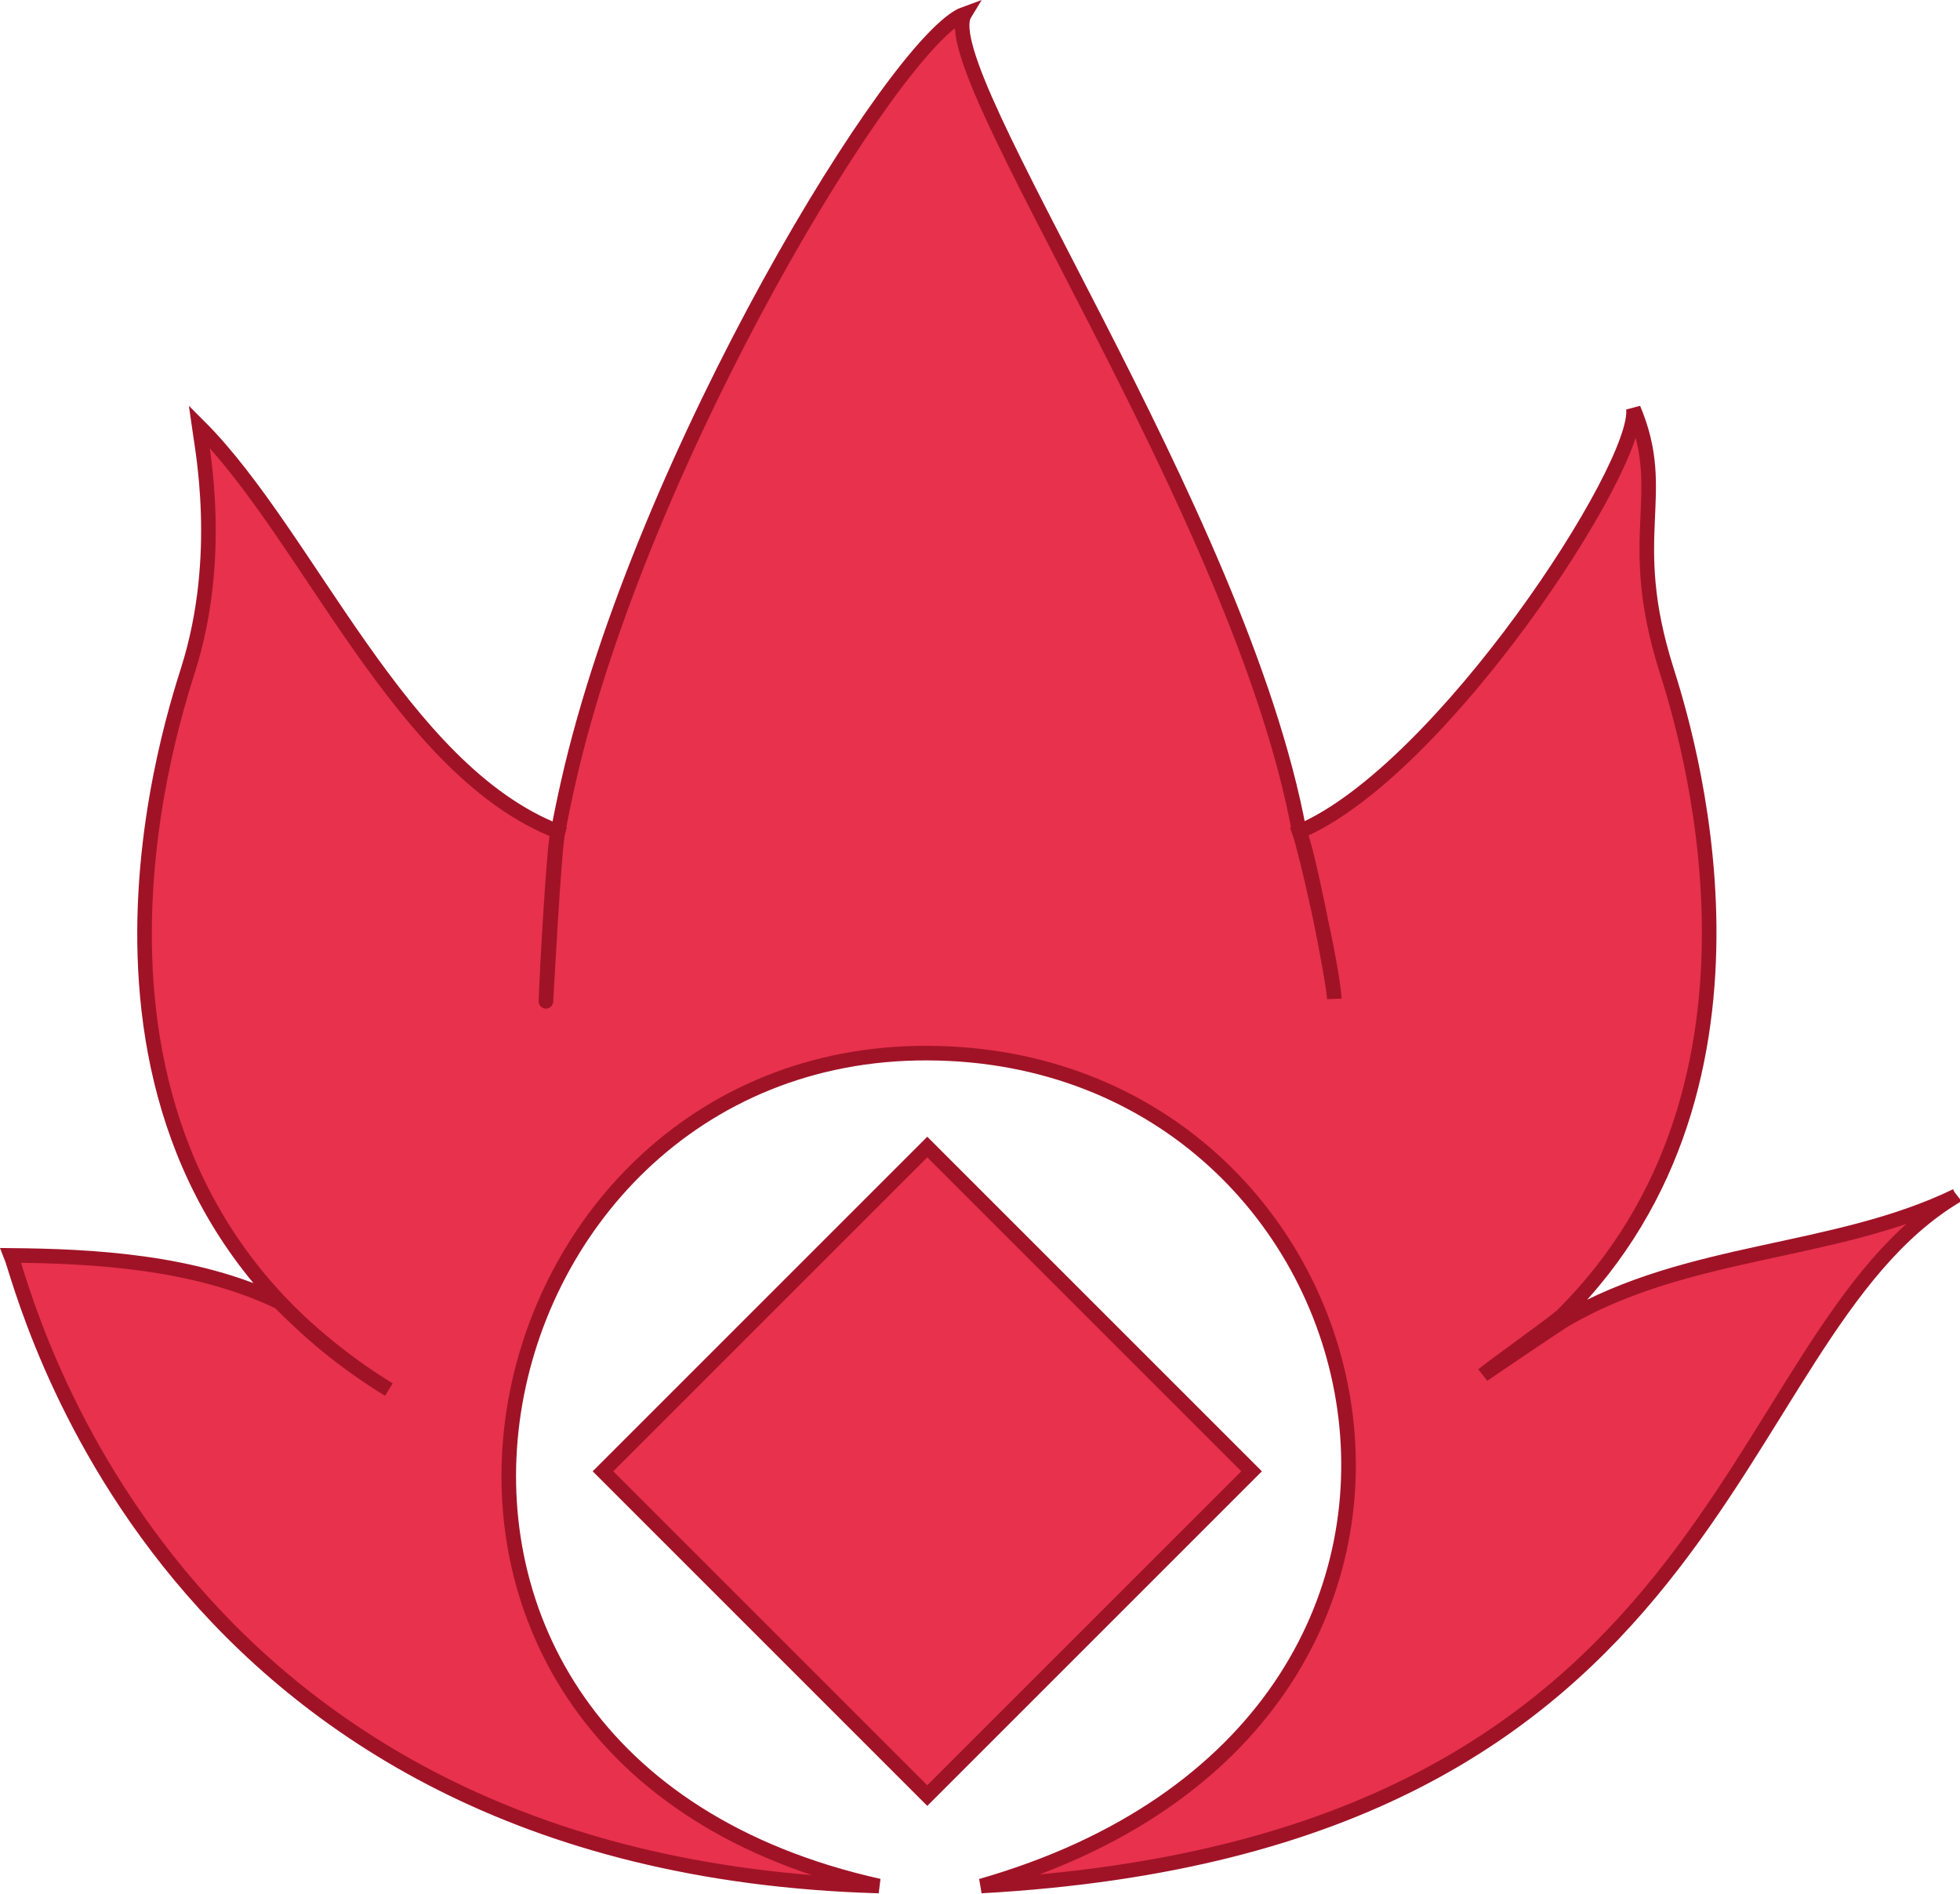
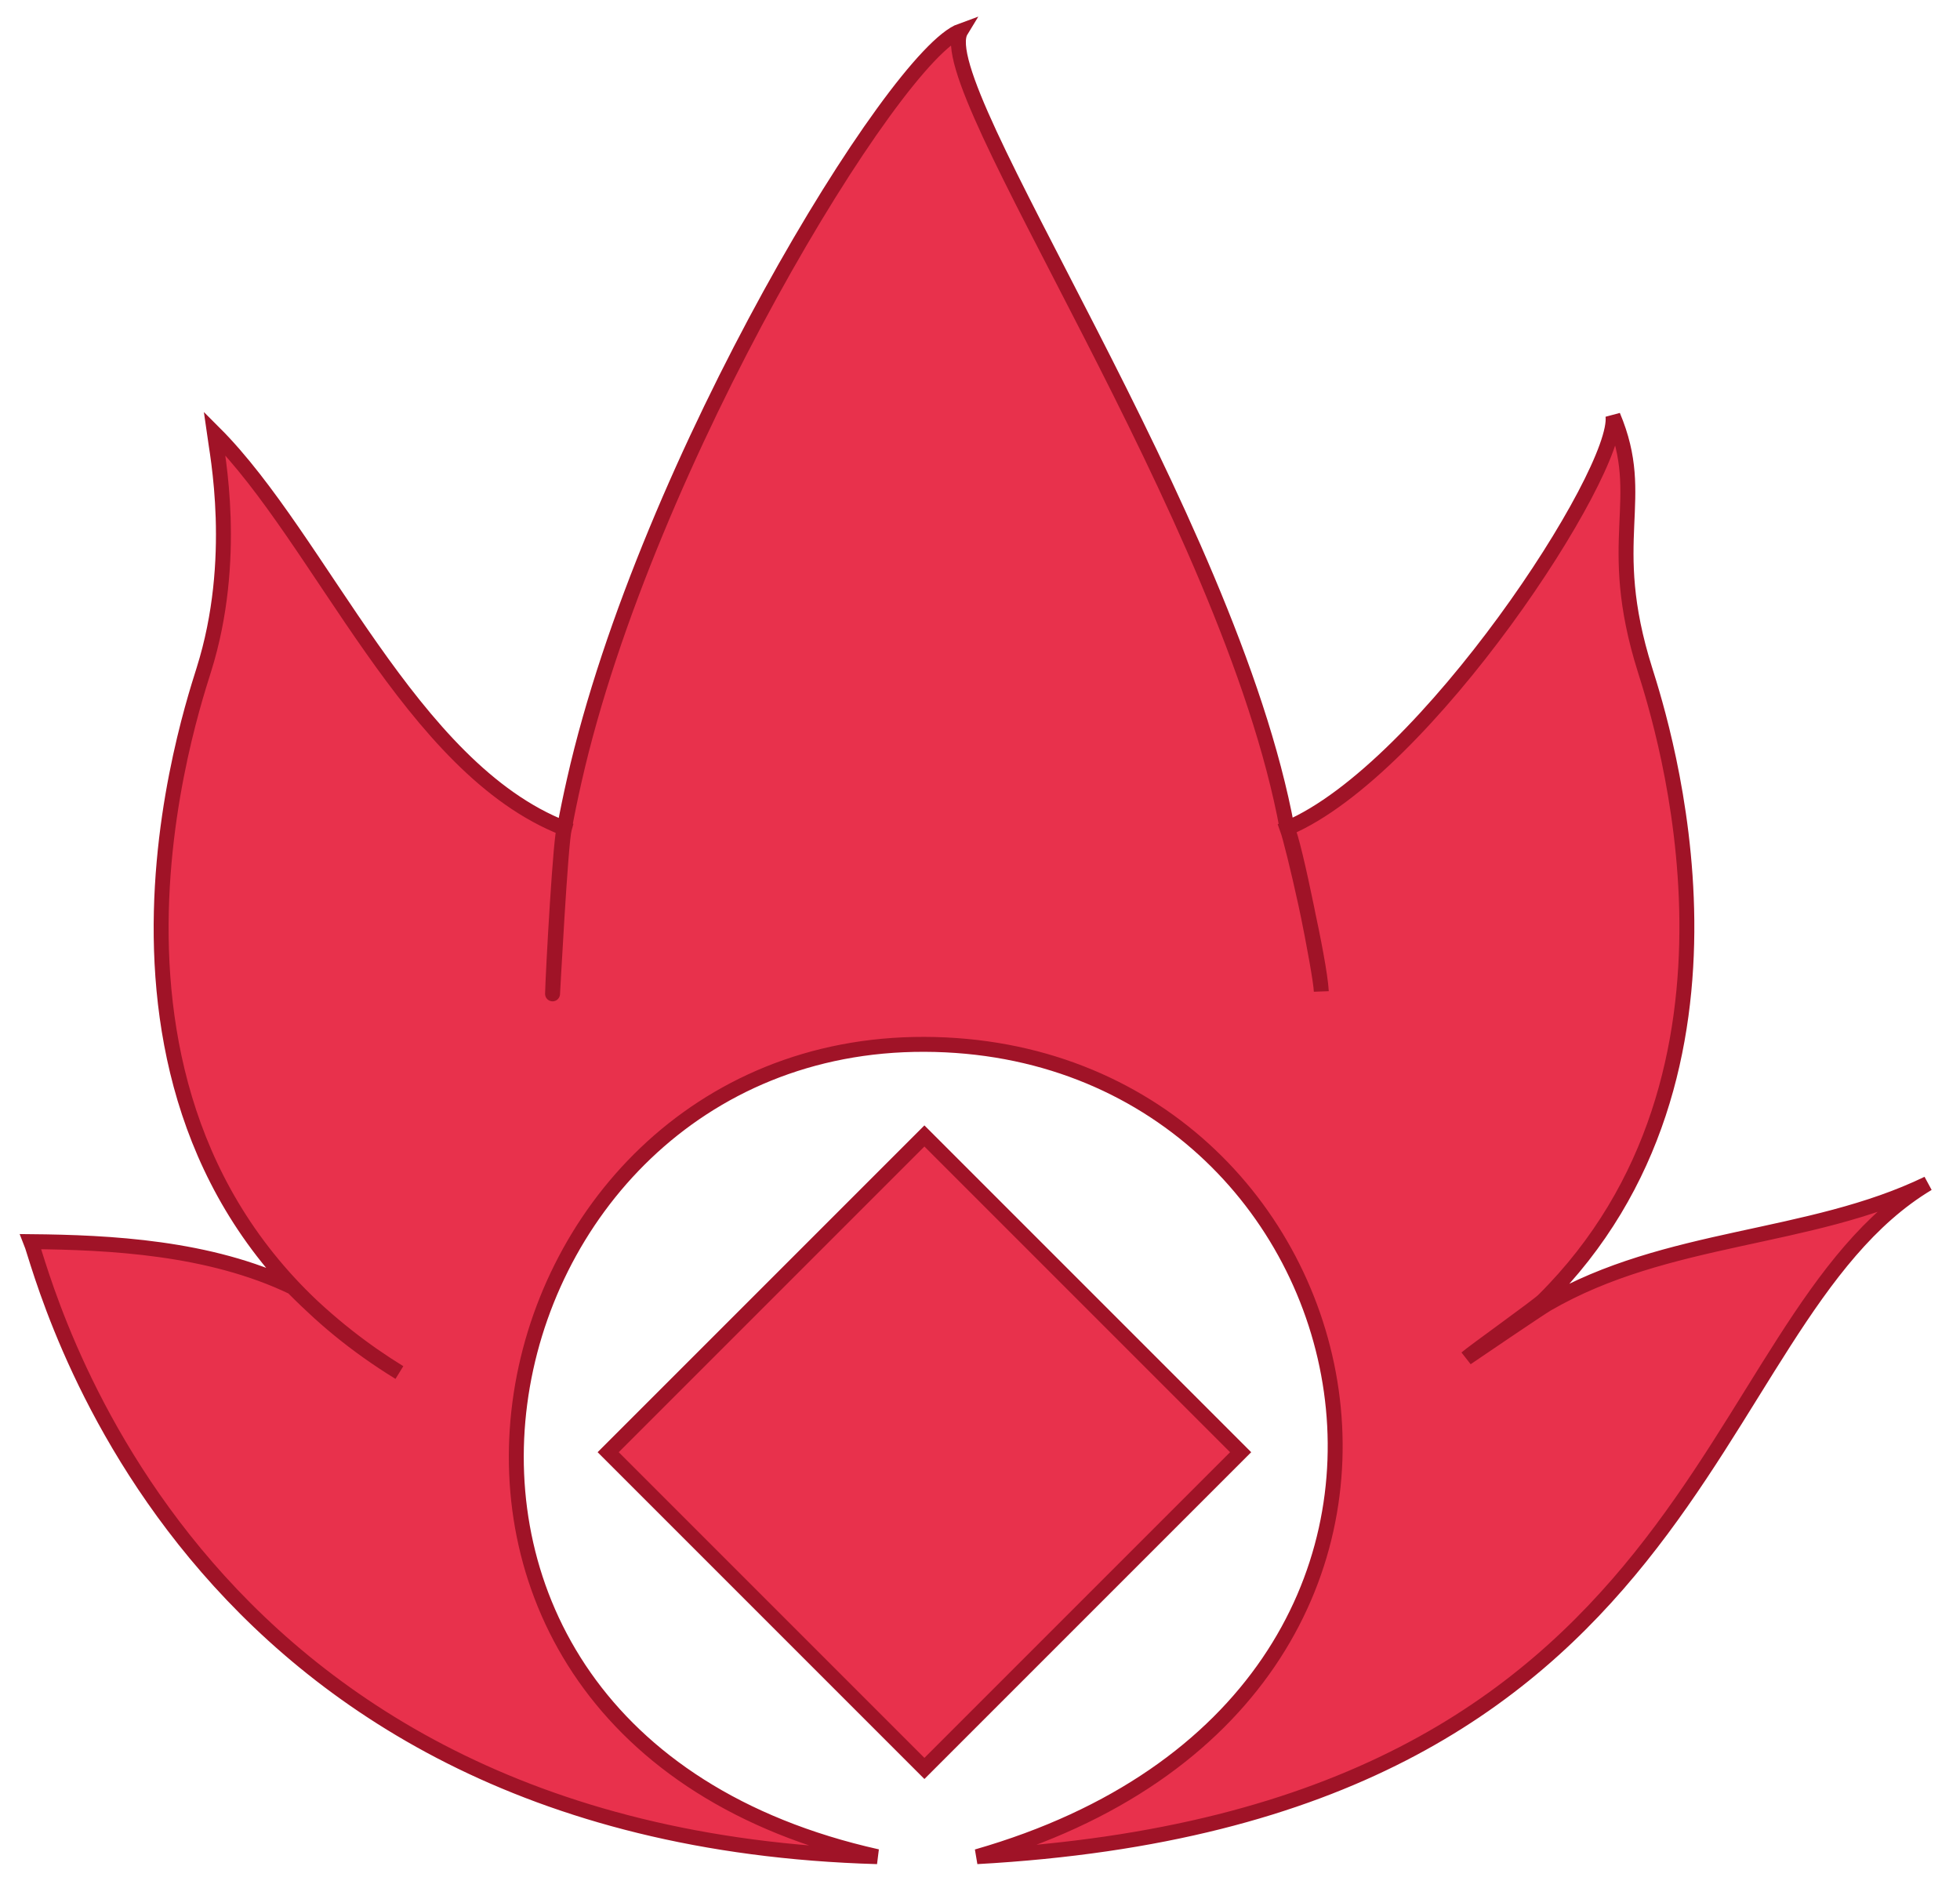
- <svg xmlns="http://www.w3.org/2000/svg" width="512" height="494.613" viewBox="0 0 512 494.613" version="1.1" id="svg1" xml:space="preserve">
-   <defs id="defs1">
-     <linearGradient id="swatch74">
-       <stop style="stop-color:#a19cad;stop-opacity:1;" offset="0" id="stop74" />
-     </linearGradient>
-     <linearGradient id="swatch73">
-       <stop style="stop-color:#6d687a;stop-opacity:1;" offset="0" id="stop73" />
-     </linearGradient>
-   </defs>
-   <g id="layer27" transform="translate(0,-8.654859)">
-     <path id="rect112" style="fill:#e8314c;stroke:#a01327;stroke-width:3.81" d="m 242.228,308.311 84.713,84.713 -84.713,84.713 -84.713,-84.713 z m 268.792,12.742 C 448.644,358.464 452.92,490.466 256.304,501.364 405.851,458.466 364.577,284.137 242.228,283.773 119.878,283.408 79.771,467.88 229.593,501.364 41.437,496.03 6.3,345.176 2.837,336.619 c 21.074,0.199 47.921,1.511 70.176,12.22 9.815,9.94 19.286,17.13 28.572,22.844 -94.455,-58.097 -57.65,-171.542 -52.398,-188.222 9.312,-29.574 3.572,-58.049 2.822,-63.438 28.593,28.578 52.576,89.862 93.77,105.889 -1.024,3.566 -3.184,45.003 -3.171,44.404 0.127,-5.8 2.252,-44.019 3.171,-44.404 0.748,-4.066 1.632,-8.342 2.658,-12.877 19.377,-85.621 85.999,-194.453 103.574,-200.764 -8.89,14.588 71.979,129.848 87.385,213.641 1.867,3.04 9.06,39.204 9.152,43.66 -0.457,-8.422 -7.542,-39.271 -9.152,-43.66 37.189,-15.709 89.157,-95.546 87.285,-110.501 9.498,22.538 -2.493,32.861 8.587,68.05 4.699,14.922 34.248,107.848 -27.208,168.865 -1.664,1.651 -18.833,13.878 -20.632,15.481 2.03,-1.388 19.529,-13.279 21.613,-14.486 32.125,-18.605 70.214,-16.901 101.978,-32.267 z" />
+ <svg xmlns="http://www.w3.org/2000/svg" width="100%" height="100%" viewBox="0 0 1058 1019" version="1.1" xml:space="preserve" style="fill-rule:evenodd;clip-rule:evenodd;">
+   <g transform="matrix(1,0,0,1,-12.7394,-31.30053)">
+     <g id="catalyst" transform="matrix(2.015022,0,0,2.015022,23.63876,23.18865)">
+       <path d="M242.228,308.311L326.94,393.023L242.228,477.736L157.515,393.023L242.228,308.311ZM511.02,321.053C448.644,358.464 452.92,490.466 256.304,501.364C405.851,458.466 364.577,284.137 242.228,283.773C119.878,283.408 79.771,467.88 229.593,501.364C41.437,496.03 6.3,345.176 2.837,336.619C23.911,336.818 50.758,338.13 73.013,348.839C82.828,358.779 92.299,365.97 101.585,371.683C7.13,313.587 43.935,200.141 49.187,183.461C58.499,153.888 52.759,125.412 52.009,120.023C80.602,148.601 104.585,209.885 145.78,225.913C144.756,229.478 142.596,270.915 142.609,270.317C142.736,264.517 144.86,226.297 145.78,225.913C146.527,221.846 147.412,217.57 148.438,213.036C167.815,127.415 234.437,18.583 252.011,12.272C243.121,26.86 323.991,142.12 339.396,225.913C341.263,228.953 348.457,265.117 348.548,269.572C348.091,261.151 341.006,230.301 339.396,225.913C376.585,210.204 428.554,130.367 426.681,115.411C436.18,137.95 424.189,148.273 435.268,183.461C439.967,198.383 469.516,291.309 408.061,352.326C406.397,353.977 389.228,366.204 387.429,367.806C389.459,366.418 406.958,354.527 409.042,353.32C441.167,334.716 479.256,336.419 511.02,321.053Z" style="fill:rgb(232,49,76);fill-rule:nonzero;stroke:rgb(160,19,39);stroke-width:4px;" />
+     </g>
  </g>
</svg>
